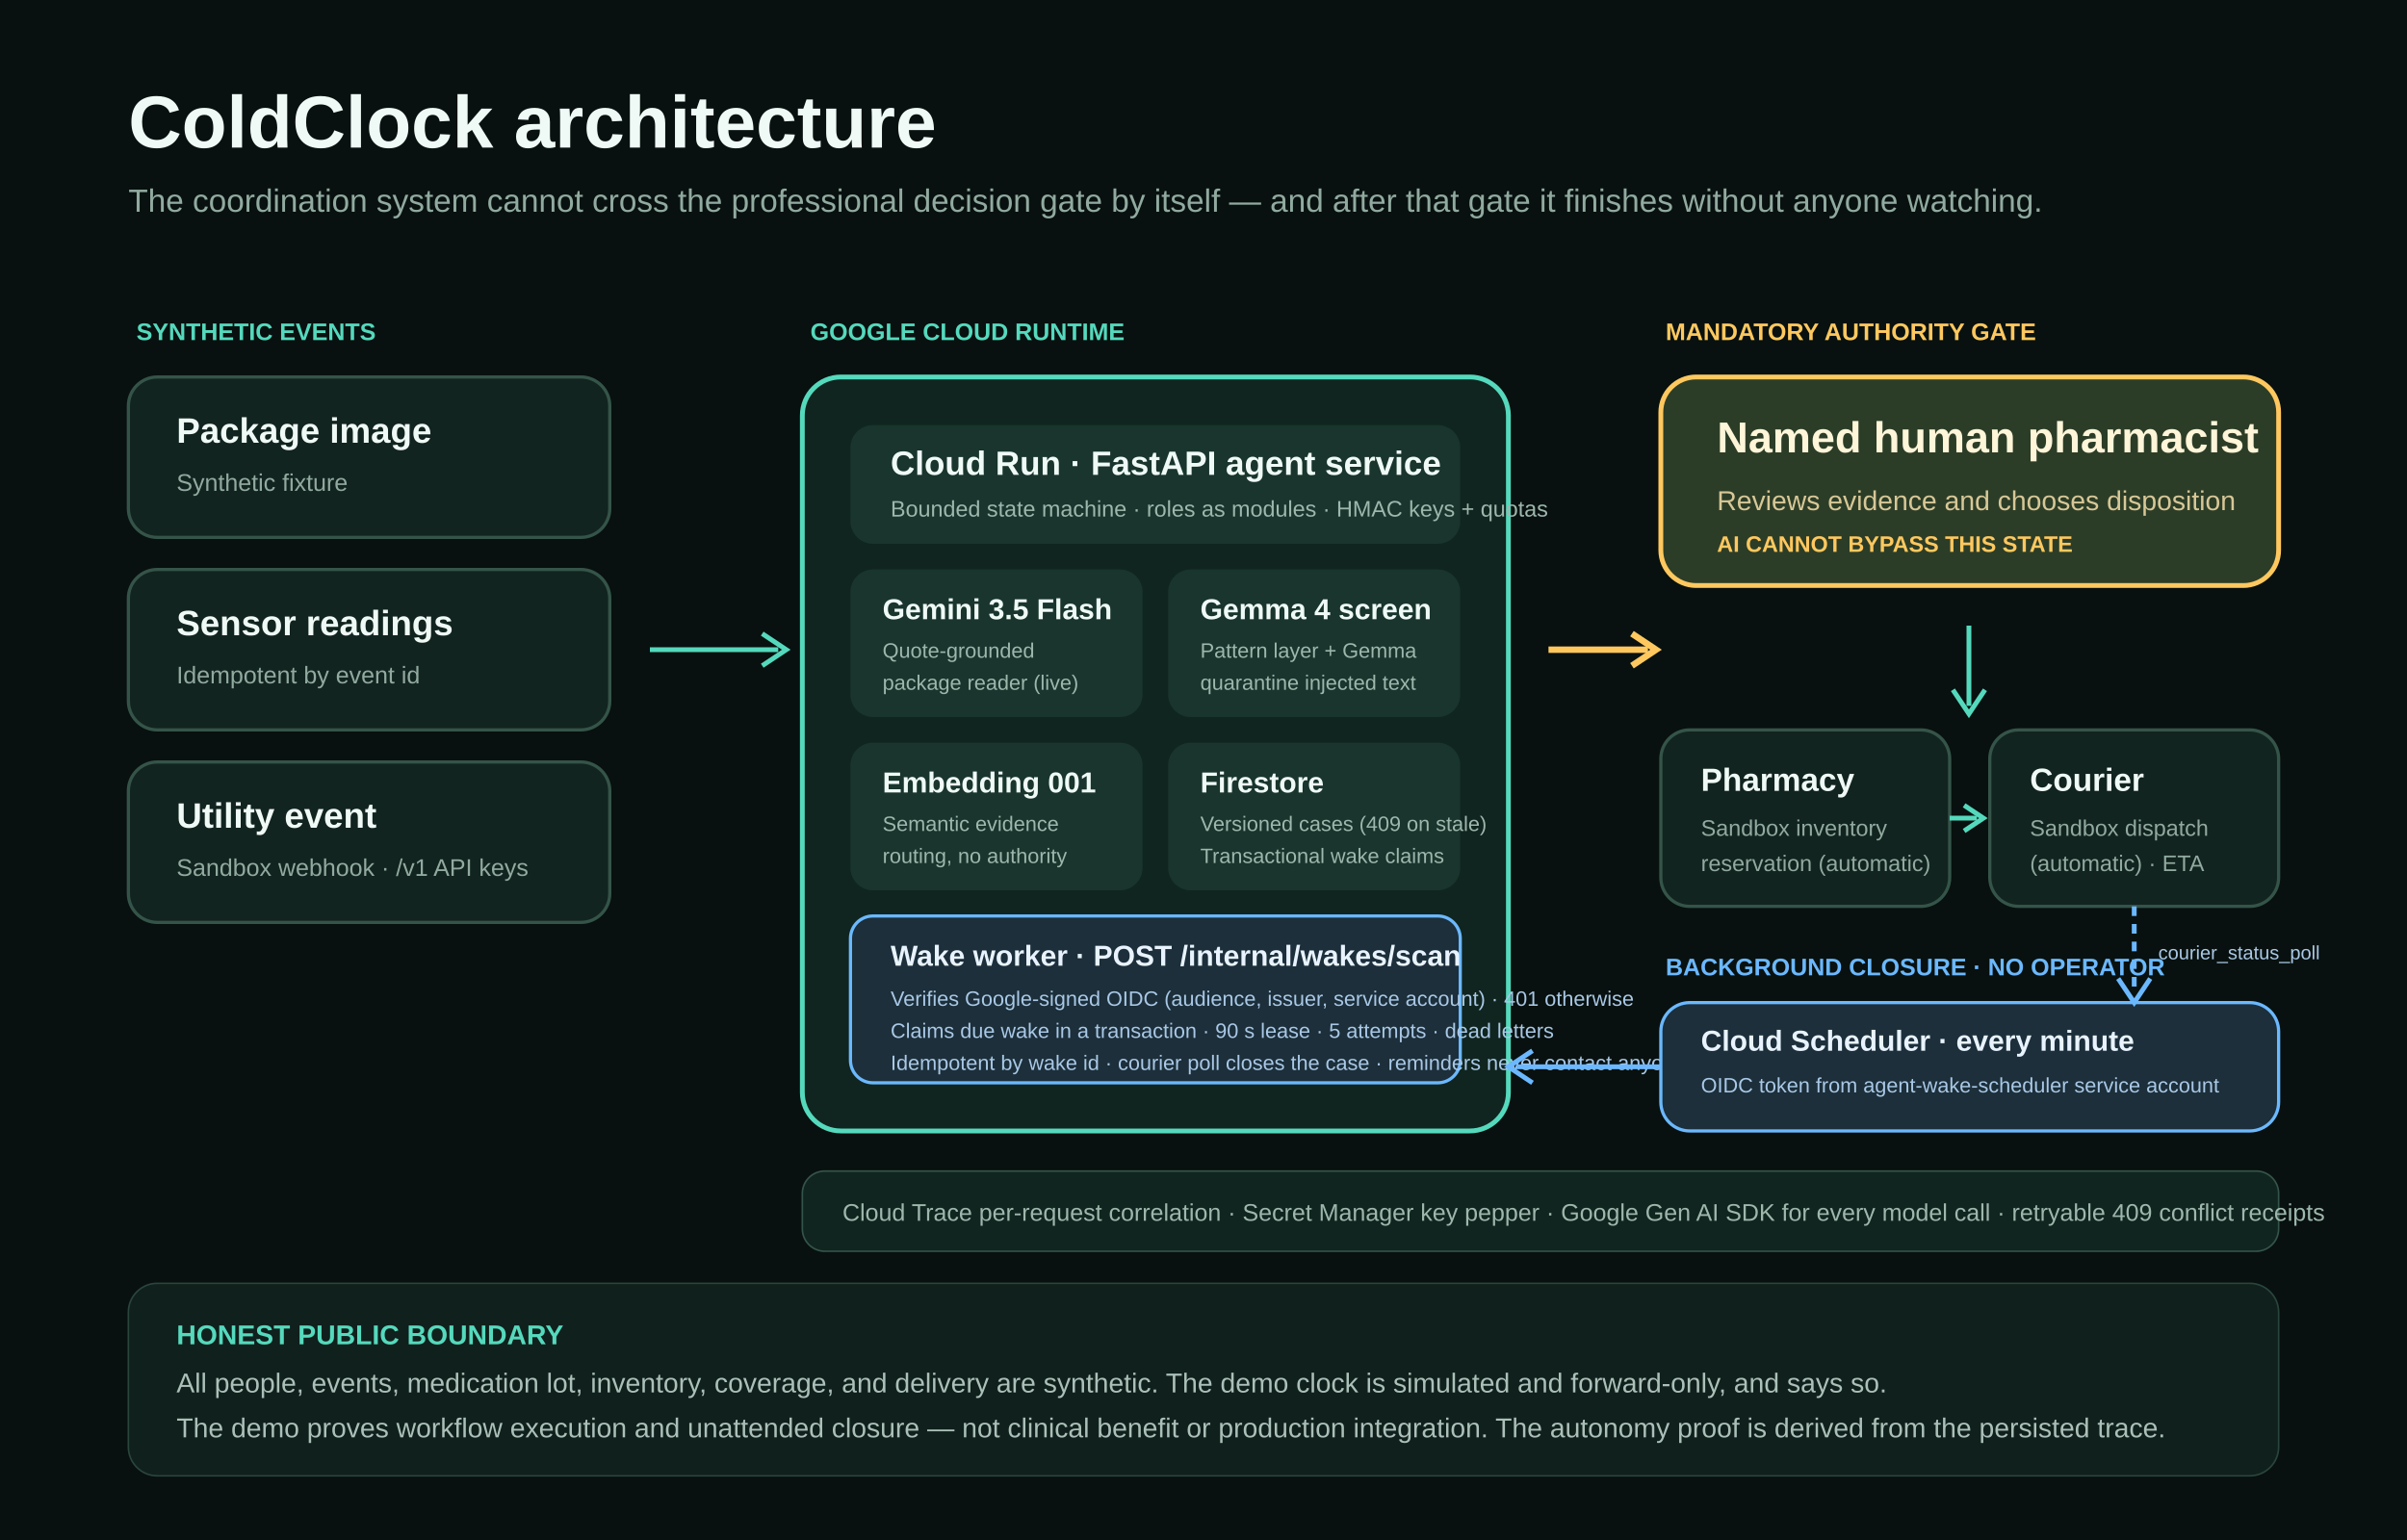
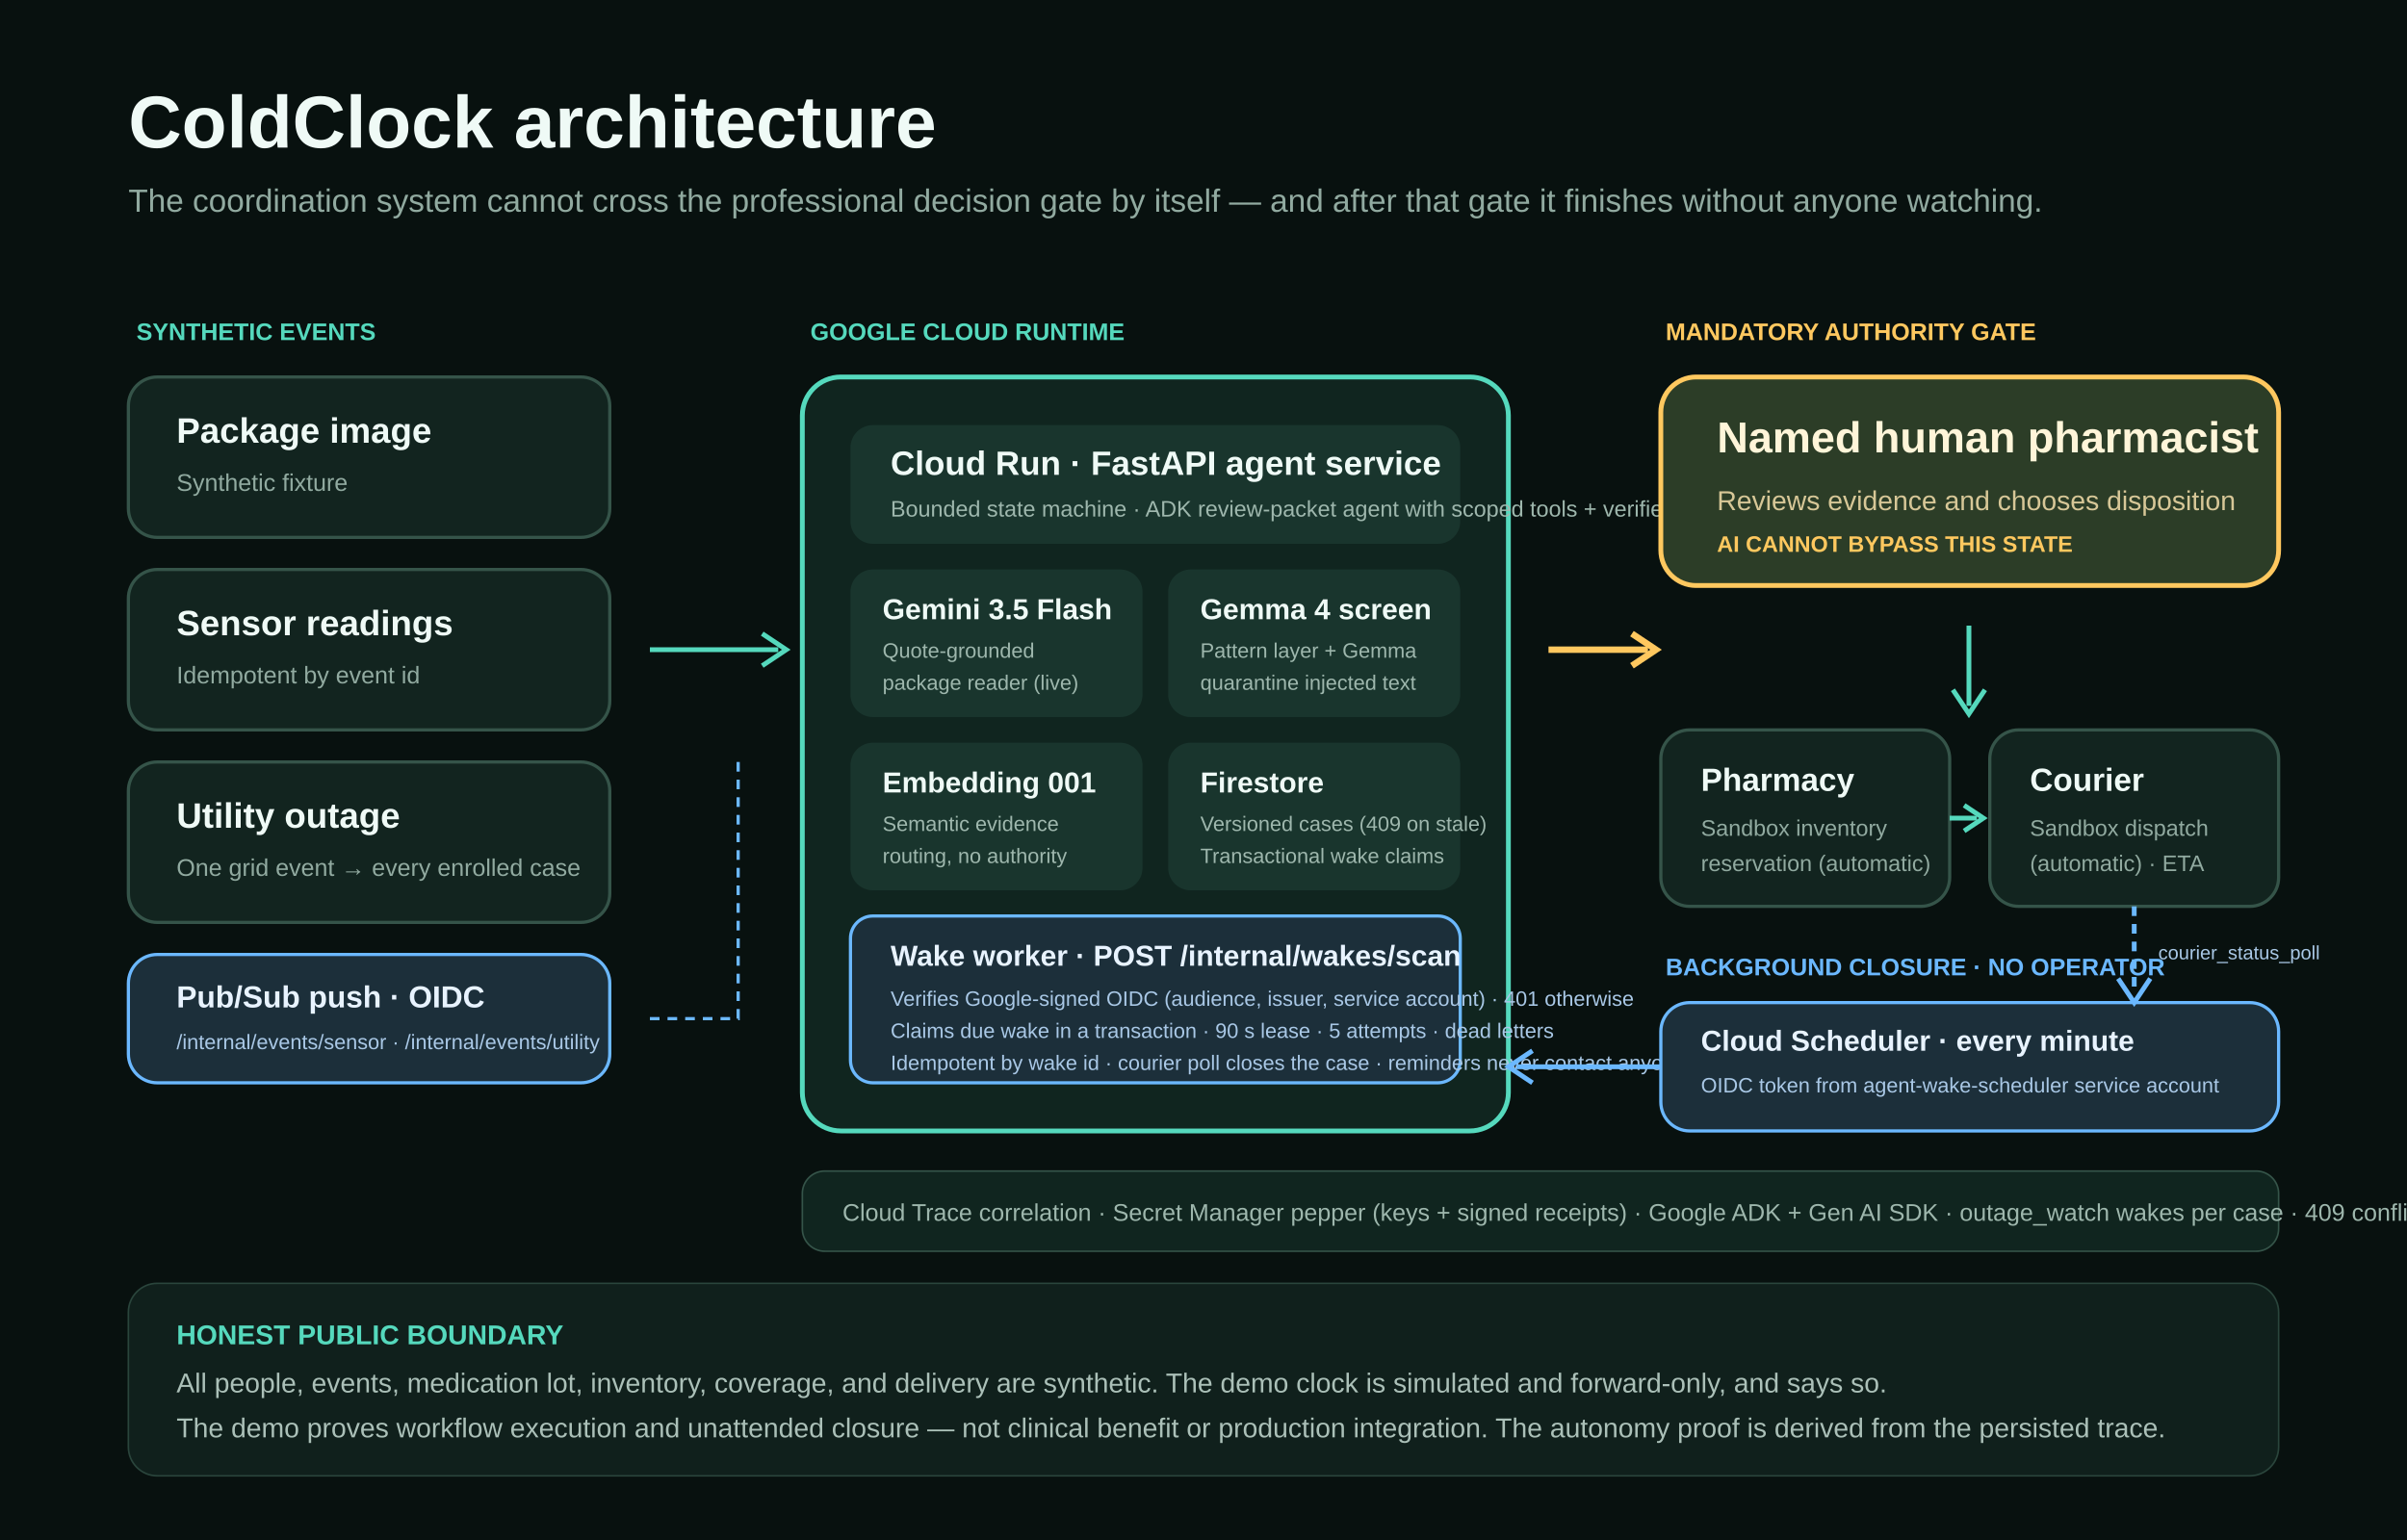
<svg xmlns="http://www.w3.org/2000/svg" width="1500" height="960" viewBox="0 0 1500 960" role="img" aria-labelledby="title desc">
  <rect width="1500" height="960" fill="#08110f" />
  <text x="80" y="92" fill="#effaf6" font-family="Arial" font-size="46" font-weight="700">ColdClock architecture</text>
  <text x="80" y="132" fill="#91aaa0" font-family="Arial" font-size="20">The coordination system cannot cross the professional decision gate by itself — and after that gate it finishes without anyone watching.</text>
  <g font-family="Arial">
    <text x="85" y="212" fill="#55d9bd" font-size="15" font-weight="700">SYNTHETIC EVENTS</text>
    <rect x="80" y="235" width="300" height="100" rx="18" fill="#12241f" stroke="#355449" stroke-width="2" />
    <text x="110" y="276" fill="#effaf6" font-size="22" font-weight="700">Package image</text>
    <text x="110" y="306" fill="#91aaa0" font-size="15">Synthetic fixture</text>
    <rect x="80" y="355" width="300" height="100" rx="18" fill="#12241f" stroke="#355449" stroke-width="2" />
    <text x="110" y="396" fill="#effaf6" font-size="22" font-weight="700">Sensor readings</text>
    <text x="110" y="426" fill="#91aaa0" font-size="15">Idempotent by event id</text>
    <rect x="80" y="475" width="300" height="100" rx="18" fill="#12241f" stroke="#355449" stroke-width="2" />
-     <text x="110" y="516" fill="#effaf6" font-size="22" font-weight="700">Utility event</text>
-     <text x="110" y="546" fill="#91aaa0" font-size="15">Sandbox webhook · /v1 API keys</text>
+     <text x="110" y="516" fill="#effaf6" font-size="22" font-weight="700">Utility outage</text>
+     <text x="110" y="546" fill="#91aaa0" font-size="15">One grid event → every enrolled case</text>
+     <rect x="80" y="595" width="300" height="80" rx="18" fill="#1c2f3a" stroke="#6bb8ff" stroke-width="2" />
+     <text x="110" y="628" fill="#e8f3ff" font-size="19" font-weight="700">Pub/Sub push · OIDC</text>
+     <text x="110" y="654" fill="#a9c8e6" font-size="13">/internal/events/sensor · /internal/events/utility</text>
    <path d="M405 405H485" stroke="#55d9bd" stroke-width="3" />
    <path d="M475 395L490 405L475 415" fill="none" stroke="#55d9bd" stroke-width="3" />
+     <path d="M405 635H460V470" stroke="#6bb8ff" stroke-width="2" fill="none" stroke-dasharray="6 5" />
    <text x="505" y="212" fill="#55d9bd" font-size="15" font-weight="700">GOOGLE CLOUD RUNTIME</text>
    <rect x="500" y="235" width="440" height="470" rx="24" fill="#10251f" stroke="#55d9bd" stroke-width="3" />
    <rect x="530" y="265" width="380" height="74" rx="14" fill="#19352d" />
    <text x="555" y="296" fill="#effaf6" font-size="21" font-weight="700">Cloud Run · FastAPI agent service</text>
-     <text x="555" y="322" fill="#9eb7ad" font-size="14">Bounded state machine · roles as modules · HMAC keys + quotas</text>
+     <text x="555" y="322" fill="#9eb7ad" font-size="14">Bounded state machine · ADK review-packet agent with scoped tools + verifier</text>
    <rect x="530" y="355" width="182" height="92" rx="14" fill="#19352d" />
    <text x="550" y="386" fill="#effaf6" font-size="18" font-weight="700">Gemini 3.5 Flash</text>
    <text x="550" y="410" fill="#9eb7ad" font-size="13">Quote-grounded</text>
    <text x="550" y="430" fill="#9eb7ad" font-size="13">package reader (live)</text>
    <rect x="728" y="355" width="182" height="92" rx="14" fill="#19352d" />
    <text x="748" y="386" fill="#effaf6" font-size="18" font-weight="700">Gemma 4 screen</text>
    <text x="748" y="410" fill="#9eb7ad" font-size="13">Pattern layer + Gemma</text>
    <text x="748" y="430" fill="#9eb7ad" font-size="13">quarantine injected text</text>
    <rect x="530" y="463" width="182" height="92" rx="14" fill="#19352d" />
    <text x="550" y="494" fill="#effaf6" font-size="18" font-weight="700">Embedding 001</text>
    <text x="550" y="518" fill="#9eb7ad" font-size="13">Semantic evidence</text>
    <text x="550" y="538" fill="#9eb7ad" font-size="13">routing, no authority</text>
    <rect x="728" y="463" width="182" height="92" rx="14" fill="#19352d" />
    <text x="748" y="494" fill="#effaf6" font-size="18" font-weight="700">Firestore</text>
    <text x="748" y="518" fill="#9eb7ad" font-size="13">Versioned cases (409 on stale)</text>
    <text x="748" y="538" fill="#9eb7ad" font-size="13">Transactional wake claims</text>
    <rect x="530" y="571" width="380" height="104" rx="14" fill="#1c2f3a" stroke="#6bb8ff" stroke-width="2" />
    <text x="555" y="602" fill="#e8f3ff" font-size="18" font-weight="700">Wake worker  ·  POST /internal/wakes/scan</text>
    <text x="555" y="627" fill="#a9c8e6" font-size="13">Verifies Google-signed OIDC (audience, issuer, service account) · 401 otherwise</text>
    <text x="555" y="647" fill="#a9c8e6" font-size="13">Claims due wake in a transaction · 90 s lease · 5 attempts · dead letters</text>
    <text x="555" y="667" fill="#a9c8e6" font-size="13">Idempotent by wake id · courier poll closes the case · reminders never contact anyone</text>
    <path d="M965 405H1027" stroke="#ffc85f" stroke-width="4" />
    <path d="M1017 395L1032 405L1017 415" fill="none" stroke="#ffc85f" stroke-width="4" />
    <text x="1038" y="212" fill="#ffc85f" font-size="15" font-weight="700">MANDATORY AUTHORITY GATE</text>
    <rect x="1035" y="235" width="385" height="130" rx="22" fill="#2c3d27" stroke="#ffc85f" stroke-width="3" />
    <text x="1070" y="282" fill="#fff5d9" font-size="27" font-weight="700">Named human pharmacist</text>
    <text x="1070" y="318" fill="#d7c797" font-size="17">Reviews evidence and chooses disposition</text>
    <text x="1070" y="344" fill="#ffc85f" font-size="14" font-weight="700">AI CANNOT BYPASS THIS STATE</text>
    <path d="M1227 390V440" stroke="#55d9bd" stroke-width="3" />
    <path d="M1217 430L1227 445L1237 430" fill="none" stroke="#55d9bd" stroke-width="3" />
    <rect x="1035" y="455" width="180" height="110" rx="18" fill="#12241f" stroke="#355449" stroke-width="2" />
    <text x="1060" y="493" fill="#effaf6" font-size="20" font-weight="700">Pharmacy</text>
    <text x="1060" y="521" fill="#91aaa0" font-size="14">Sandbox inventory</text>
    <text x="1060" y="543" fill="#91aaa0" font-size="14">reservation (automatic)</text>
    <rect x="1240" y="455" width="180" height="110" rx="18" fill="#12241f" stroke="#355449" stroke-width="2" />
    <text x="1265" y="493" fill="#effaf6" font-size="20" font-weight="700">Courier</text>
    <text x="1265" y="521" fill="#91aaa0" font-size="14">Sandbox dispatch</text>
    <text x="1265" y="543" fill="#91aaa0" font-size="14">(automatic) · ETA</text>
    <path d="M1215 510H1232" stroke="#55d9bd" stroke-width="3" />
    <path d="M1224 502L1236 510L1224 518" fill="none" stroke="#55d9bd" stroke-width="3" />
    <text x="1038" y="608" fill="#6bb8ff" font-size="15" font-weight="700">BACKGROUND CLOSURE · NO OPERATOR</text>
    <rect x="1035" y="625" width="385" height="80" rx="18" fill="#1c2f3a" stroke="#6bb8ff" stroke-width="2" />
    <text x="1060" y="655" fill="#e8f3ff" font-size="18" font-weight="700">Cloud Scheduler · every minute</text>
    <text x="1060" y="681" fill="#a9c8e6" font-size="13">OIDC token from agent-wake-scheduler service account</text>
    <path d="M1035 665H945" stroke="#6bb8ff" stroke-width="3" />
    <path d="M955 655L940 665L955 675" fill="none" stroke="#6bb8ff" stroke-width="3" />
    <path d="M1330 565V620" stroke="#6bb8ff" stroke-width="3" stroke-dasharray="6 5" />
    <path d="M1320 610L1330 625L1340 610" fill="none" stroke="#6bb8ff" stroke-width="3" />
    <text x="1345" y="598" fill="#a9c8e6" font-size="12">courier_status_poll</text>
  </g>
  <rect x="500" y="730" width="920" height="50" rx="14" fill="#10251f" stroke="#355449" />
-   <text x="525" y="761" fill="#9eb7ad" font-family="Arial" font-size="15">Cloud Trace per-request correlation · Secret Manager key pepper · Google Gen AI SDK for every model call · retryable 409 conflict receipts</text>
+   <text x="525" y="761" fill="#9eb7ad" font-family="Arial" font-size="15">Cloud Trace correlation · Secret Manager pepper (keys + signed receipts) · Google ADK + Gen AI SDK · outage_watch wakes per case · 409 conflict receipts</text>
  <rect x="80" y="800" width="1340" height="120" rx="18" fill="#10201c" stroke="#2a453c" />
  <text x="110" y="838" fill="#55d9bd" font-family="Arial" font-size="17" font-weight="700">HONEST PUBLIC BOUNDARY</text>
  <text x="110" y="868" fill="#abc0b8" font-family="Arial" font-size="17">All people, events, medication lot, inventory, coverage, and delivery are synthetic. The demo clock is simulated and forward-only, and says so.</text>
  <text x="110" y="896" fill="#abc0b8" font-family="Arial" font-size="17">The demo proves workflow execution and unattended closure — not clinical benefit or production integration. The autonomy proof is derived from the persisted trace.</text>
</svg>
